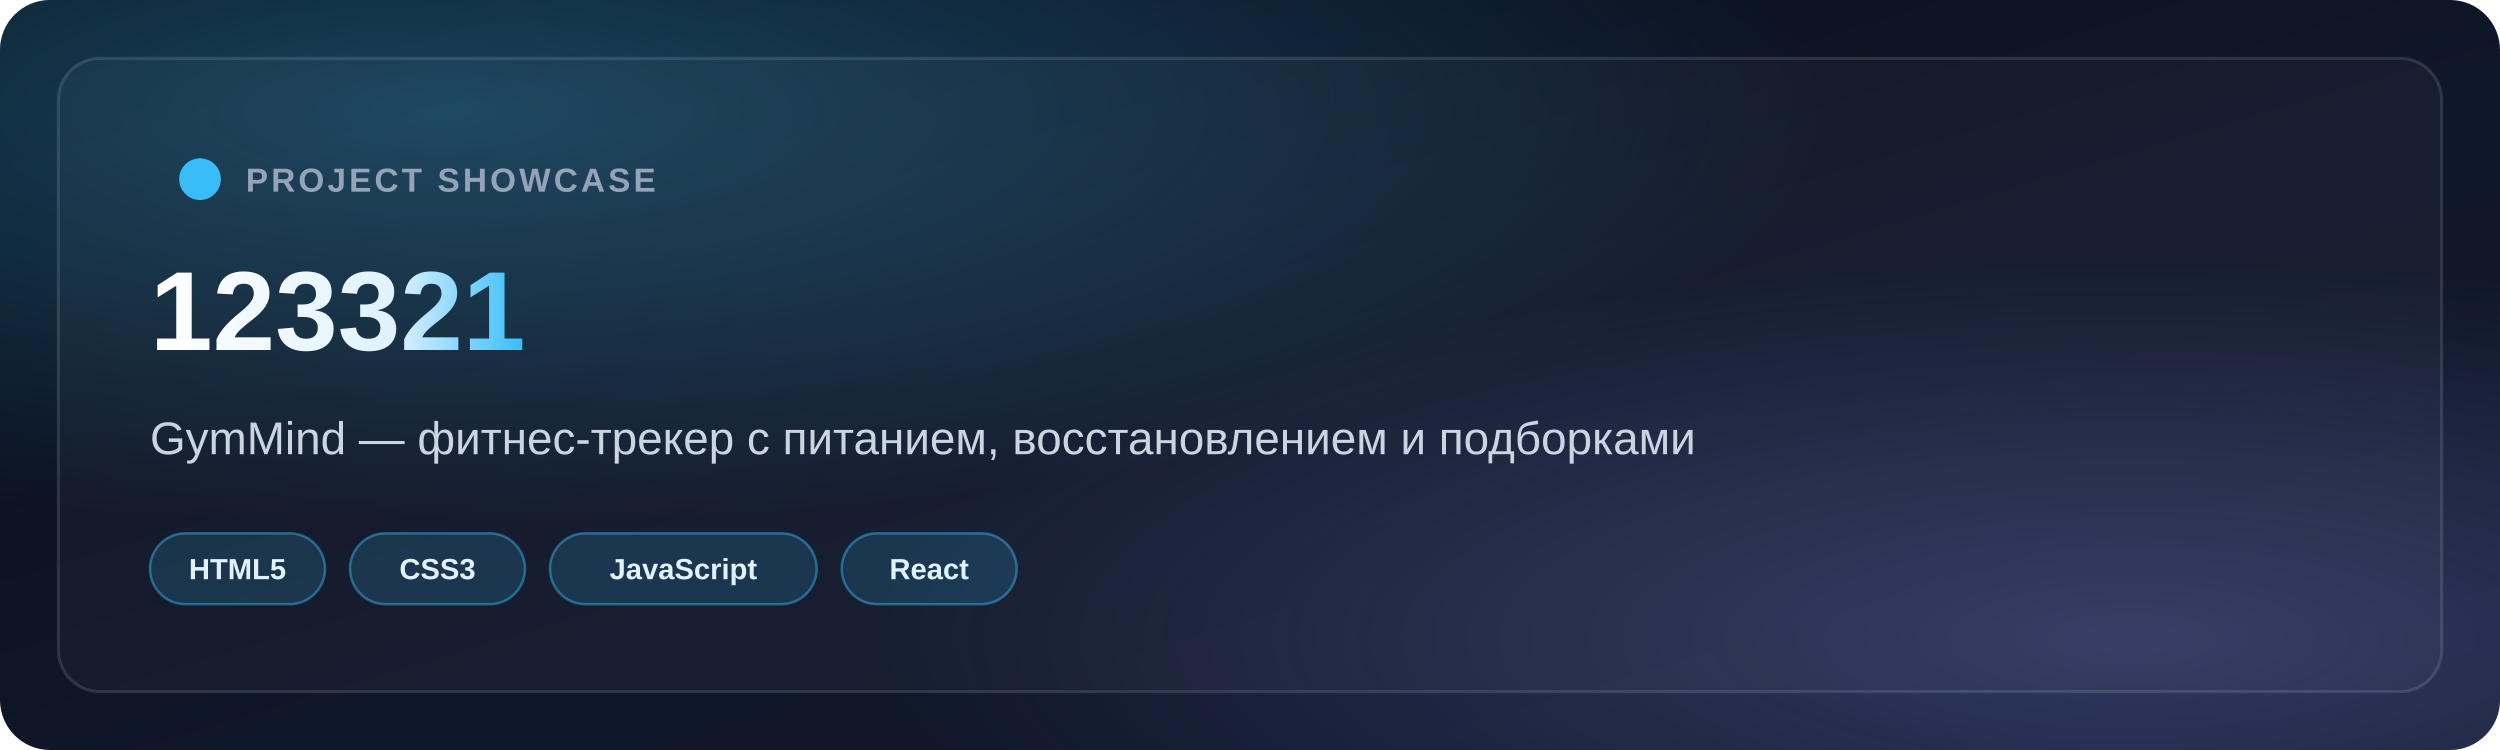
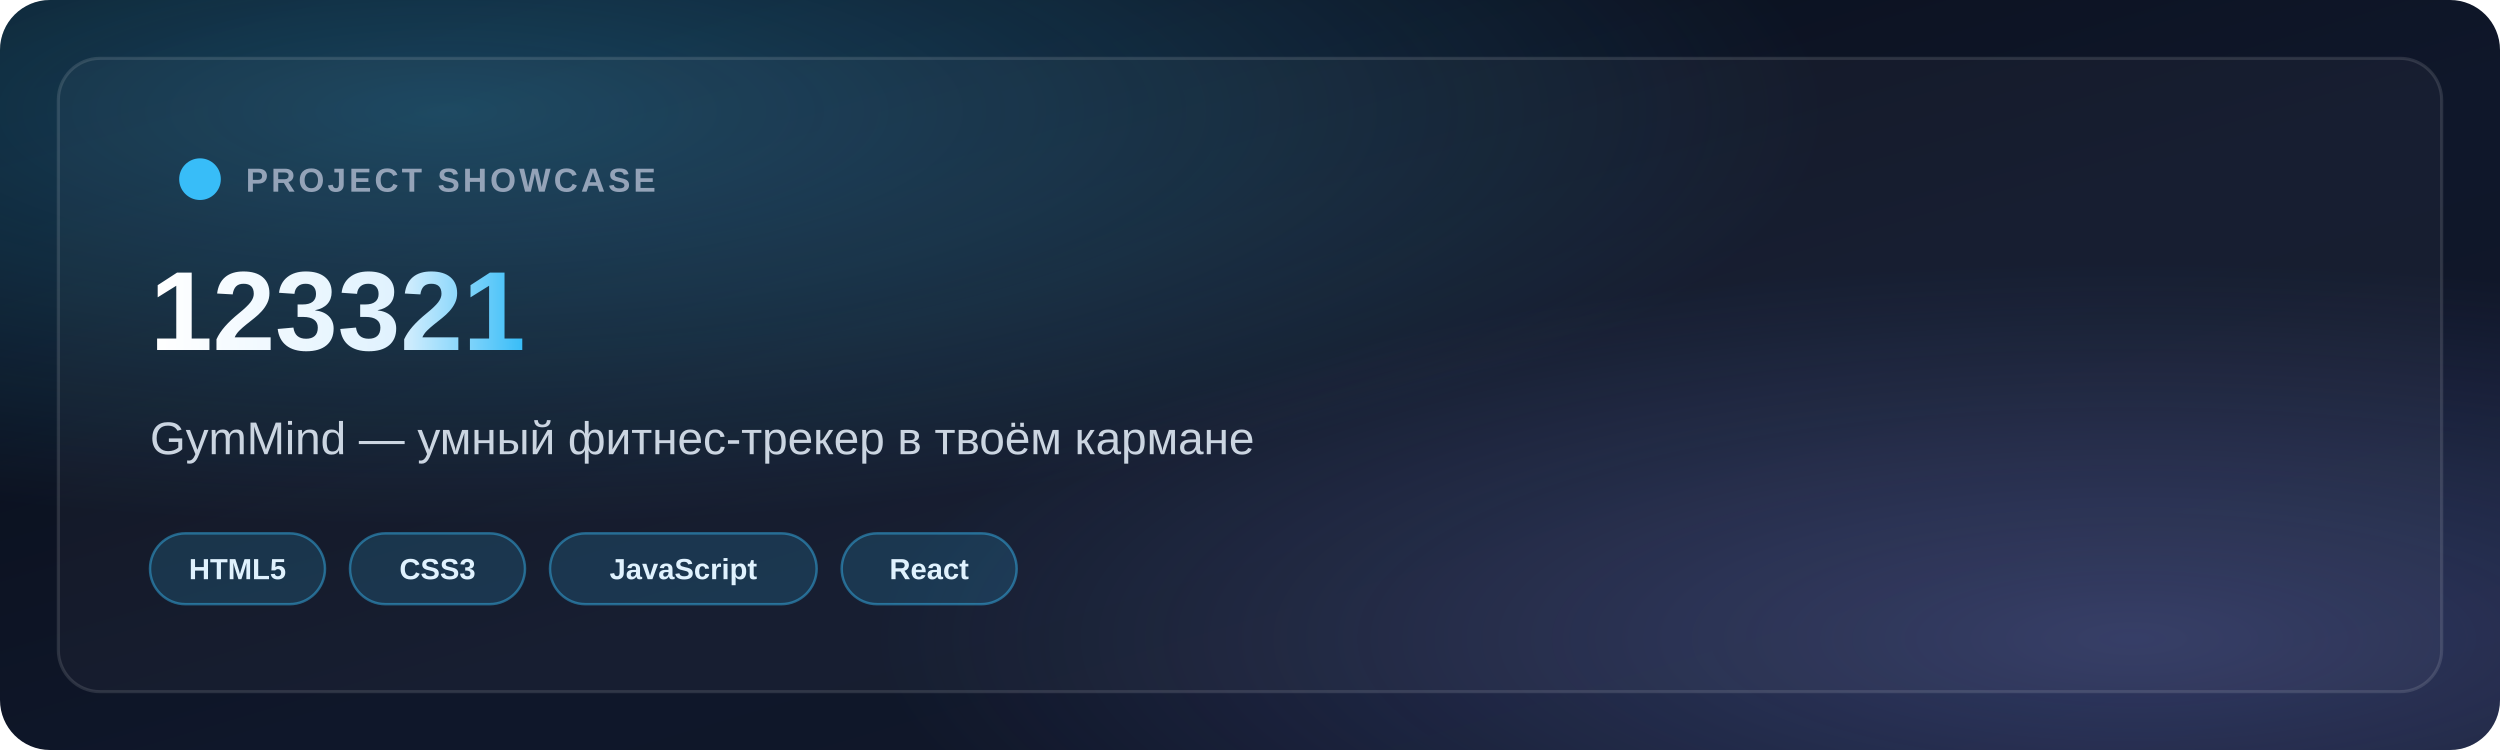
<svg xmlns="http://www.w3.org/2000/svg" width="1200" height="360" viewBox="0 0 1200 360">
  <defs>
    <linearGradient id="bg" x1="0" y1="0" x2="1" y2="1">
      <stop offset="0%" stop-color="#070b14" />
      <stop offset="55%" stop-color="#0f172a" />
      <stop offset="100%" stop-color="#111827" />
    </linearGradient>
    <radialGradient id="glow1" cx="18%" cy="15%" r="55%">
      <stop offset="0%" stop-color="#38bdf8" stop-opacity="0.30" />
      <stop offset="100%" stop-color="#38bdf8" stop-opacity="0" />
    </radialGradient>
    <radialGradient id="glow2" cx="85%" cy="85%" r="50%">
      <stop offset="0%" stop-color="#818cf8" stop-opacity="0.28" />
      <stop offset="100%" stop-color="#818cf8" stop-opacity="0" />
    </radialGradient>
    <linearGradient id="titleGrad" x1="0" y1="0" x2="1" y2="0">
      <stop offset="0%" stop-color="#ffffff" />
      <stop offset="65%" stop-color="#e0f2fe" />
      <stop offset="100%" stop-color="#38bdf8" />
    </linearGradient>
  </defs>
  <rect width="1200" height="360" rx="24" fill="url(#bg)" />
  <rect width="1200" height="360" rx="24" fill="url(#glow1)" />
  <rect width="1200" height="360" rx="24" fill="url(#glow2)" />
  <rect x="28" y="28" width="1144" height="304" rx="20" fill="rgba(255,255,255,0.035)" stroke="rgba(255,255,255,0.12)" stroke-width="1.5" />
  <circle cx="96" cy="86" r="10" fill="#38bdf8" />
  <text x="118" y="92" fill="#94a3b8" font-family="Segoe UI, Arial, sans-serif" font-size="16" font-weight="600" letter-spacing="1.5">PROJECT SHOWCASE</text>
  <text x="72" y="168" fill="url(#titleGrad)" font-family="Segoe UI, Arial, sans-serif" font-size="54" font-weight="800">123321</text>
-   <text x="72" y="218" fill="#cbd5e1" font-family="Segoe UI, Arial, sans-serif" font-size="22" font-weight="400">GymMind — фитнес-трекер с питанием, восстановлением и подборками</text>
+   <text x="72" y="218" fill="#cbd5e1" font-family="Segoe UI, Arial, sans-serif" font-size="22" font-weight="400">GymMind — умный фитнес-трекер в твоём кармане</text>
  <g transform="translate(72, 256)">
    <rect width="84" height="34" rx="17" fill="rgba(56,189,248,0.16)" stroke="rgba(56,189,248,0.45)" stroke-width="1.2" />
    <text x="42" y="22" text-anchor="middle" fill="#e0f2fe" font-family="Segoe UI, Arial, sans-serif" font-size="14" font-weight="600">HTML5</text>
  </g>
  <g transform="translate(168, 256)">
    <rect width="84" height="34" rx="17" fill="rgba(56,189,248,0.16)" stroke="rgba(56,189,248,0.45)" stroke-width="1.2" />
    <text x="42" y="22" text-anchor="middle" fill="#e0f2fe" font-family="Segoe UI, Arial, sans-serif" font-size="14" font-weight="600">CSS3</text>
  </g>
  <g transform="translate(264, 256)">
    <rect width="128" height="34" rx="17" fill="rgba(56,189,248,0.16)" stroke="rgba(56,189,248,0.45)" stroke-width="1.2" />
    <text x="64" y="22" text-anchor="middle" fill="#e0f2fe" font-family="Segoe UI, Arial, sans-serif" font-size="14" font-weight="600">JavaScript</text>
  </g>
  <g transform="translate(404, 256)">
    <rect width="84" height="34" rx="17" fill="rgba(56,189,248,0.16)" stroke="rgba(56,189,248,0.45)" stroke-width="1.2" />
    <text x="42" y="22" text-anchor="middle" fill="#e0f2fe" font-family="Segoe UI, Arial, sans-serif" font-size="14" font-weight="600">React</text>
  </g>
</svg>
